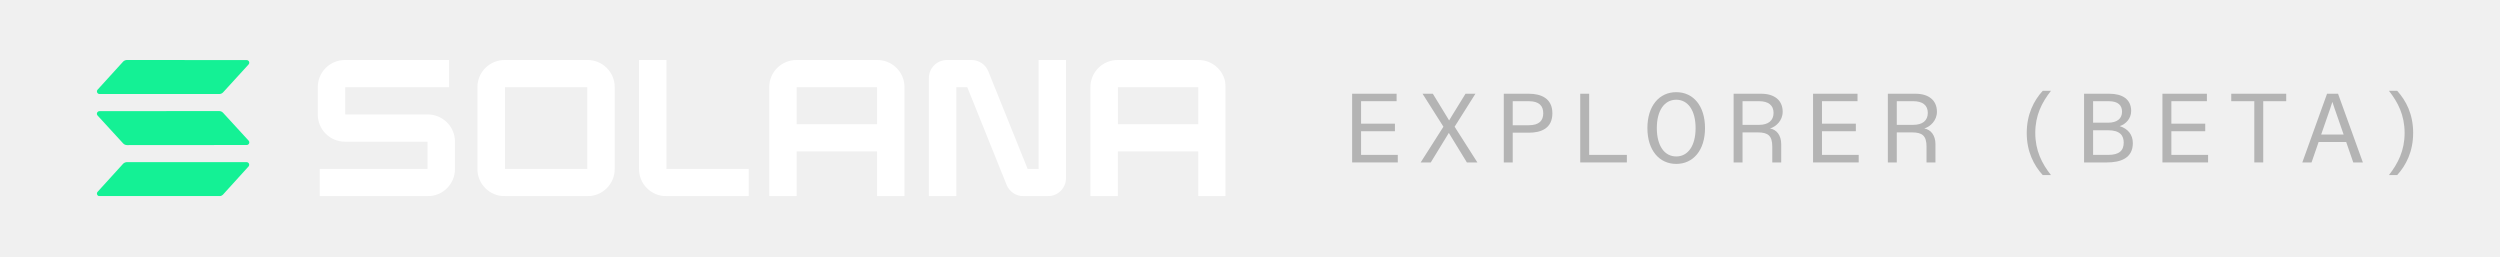
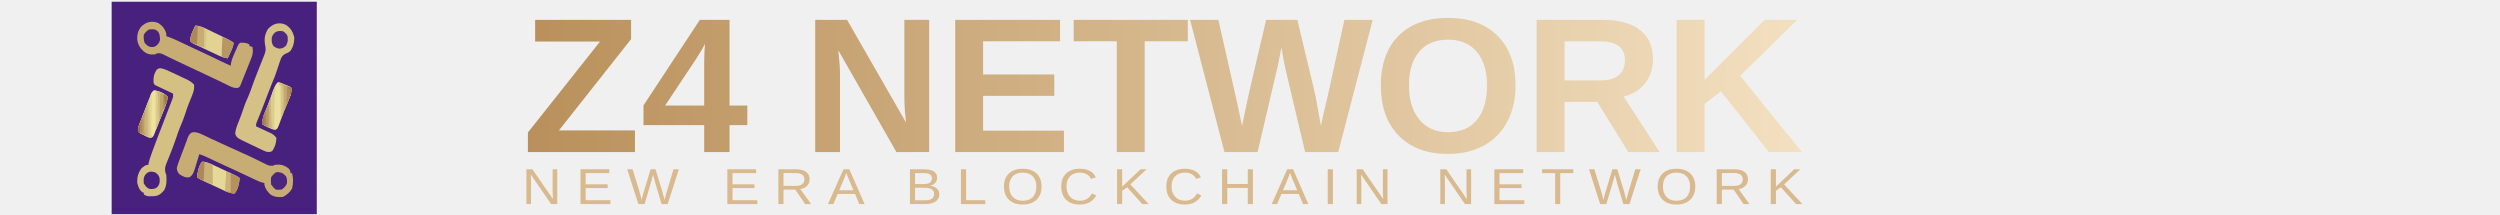
- <svg xmlns="http://www.w3.org/2000/svg" fill="none" height="79" viewBox="0 0 771 79" width="771">
-   <mask id="a" height="43" maskUnits="userSpaceOnUse" width="349" x="29" y="18">
-     <path d="m378 18.5h-349v42h349z" fill="#fff" />
-   </mask>
-   <g mask="url(#a)">
-     <g fill="#fff">
-       <path d="m131.907 35.3h-25.441v-8.4h32.027v-8.4h-32.085c-2.229 0-4.366.879-5.941 2.443-1.576 1.564-2.461 3.686-2.461 5.899v8.517c0 2.212.885 4.334 2.461 5.899 1.575 1.564 3.712 2.443 5.941 2.443h25.44v8.4h-33.237v8.4h33.296c2.228 0 4.365-.879 5.941-2.443 1.576-1.564 2.461-3.686 2.461-5.899v-8.517c0-2.212-.885-4.334-2.461-5.899-1.576-1.564-3.713-2.443-5.941-2.443z" />
-       <path d="m181.172 18.5h-25.534c-1.103 0-2.196.216-3.215.635s-1.945 1.034-2.724 1.808c-.78.775-1.398 1.694-1.82 2.706-.421 1.012-.638 2.097-.637 3.192v25.317c-.001 1.095.216 2.18.637 3.192.422 1.012 1.04 1.932 1.82 2.706.779.775 1.705 1.389 2.724 1.808s2.112.635 3.215.635h25.534c2.229 0 4.366-.879 5.941-2.443 1.576-1.564 2.461-3.686 2.461-5.899v-25.317c0-2.212-.885-4.334-2.461-5.899-1.575-1.564-3.712-2.443-5.941-2.443zm-.059 33.6h-25.381v-25.2h25.381z" />
-       <path d="m270.538 18.5h-24.9c-2.229 0-4.366.879-5.941 2.443-1.576 1.564-2.461 3.686-2.461 5.899v33.658h8.46v-13.802h24.783v13.802h8.461v-33.658c0-1.096-.216-2.181-.638-3.193s-1.041-1.932-1.822-2.707c-.78-.775-1.706-1.389-2.726-1.808s-2.113-.634-3.216-.633zm-.059 19.798h-24.783v-11.398h24.783z" />
-       <path d="m369.598 18.5h-24.894c-1.105-.002-2.199.212-3.221.63-1.021.418-1.949 1.032-2.731 1.807-.782.775-1.403 1.695-1.826 2.708s-.641 2.099-.641 3.196v33.658h8.46v-13.802h24.795v13.802h8.46v-33.658c0-2.212-.885-4.334-2.461-5.899-1.575-1.564-3.712-2.443-5.941-2.443zm-.058 19.798h-24.777v-11.398h24.777z" />
-       <path d="m320.309 52.1h-3.384l-12.127-30.1c-.415-1.033-1.132-1.918-2.059-2.542s-2.021-.958-3.141-.958h-7.532c-1.485 0-2.909.586-3.959 1.628-1.05 1.043-1.64 2.457-1.64 3.931v36.441h8.46v-33.6h3.385l12.121 30.1c.413 1.033 1.129 1.919 2.055 2.543.926.624 2.019.958 3.138.957h7.533c1.485 0 2.909-.586 3.959-1.628 1.05-1.043 1.64-2.457 1.64-3.931v-36.441h-8.461z" />
-       <path d="m205.533 18.5h-8.461v33.658c0 2.212.885 4.334 2.461 5.899 1.576 1.564 3.713 2.443 5.941 2.443h25.441v-8.4h-25.382z" />
-     </g>
-     <path clip-rule="evenodd" d="m37.954 50.525c.15-.162.332-.291.534-.382.202-.09.42-.139.641-.143h36.921c.156.002.308.049.438.135s.232.208.294.35c.062.142.081.299.056.453-.026.153-.096.295-.201.41l-7.826 8.627c-.15.162-.332.291-.534.382s-.42.139-.641.143h-36.945c-.156-.002-.308-.049-.438-.135-.13-.086-.232-.208-.294-.35-.062-.142-.081-.299-.056-.453s.096-.295.201-.41zm38.719-7.152c.105.115.175.257.201.41.026.153.006.31-.056.452-.062.142-.164.264-.294.35-.13.086-.282.133-.439.135l-36.933.029c-.221-.004-.44-.053-.641-.143-.202-.09-.383-.22-.534-.382l-7.885-8.598c-.105-.115-.175-.257-.201-.41-.026-.153-.006-.31.056-.452.062-.142.164-.264.294-.35.13-.086.282-.133.438-.135l36.933-.029c.221.004.44.053.641.143s.383.22.534.382zm-38.719-24.348c.15-.162.332-.291.534-.382.202-.09.42-.139.641-.143l36.945.029c.156.002.308.049.438.135.13.086.232.207.294.35.062.142.081.299.056.452-.026.153-.096.295-.201.41l-7.85 8.598c-.15.162-.332.291-.534.382s-.42.139-.641.143h-36.945c-.156-.002-.308-.049-.438-.135-.13-.086-.232-.208-.294-.35-.062-.142-.081-.299-.056-.453s.096-.295.201-.41z" fill="#14f195" fill-rule="evenodd" />
+ <svg xmlns="http://www.w3.org/2000/svg" width="919" height="79" viewBox="0 0 919 79" fill="none" version="1.1" id="svg21">
+   <defs id="defs21">
+     <clipPath id="clip0">
+       <rect width="349" height="42" fill="white" transform="translate(29 18.5)" id="rect21" />
+     </clipPath>
+     <linearGradient id="grad1" x1="54.135" y1="87.844" x2="146.956" y2="87.844" gradientTransform="matrix(5.042964,0,0,0.5657614,-81.14179,-45.20177)" gradientUnits="userSpaceOnUse">
+       <stop offset="0%" style="stop-color:#b9905b;stop-opacity:1" id="stop1" />
+       <stop offset="100%" style="stop-color:#f3e0c0;stop-opacity:1" id="stop2" />
+     </linearGradient>
+   </defs>
+   <g id="g44" transform="matrix(0.2752069,0,0,0.3013877,41.04551,0.648566)">
+     <path d="m 0,0 c 90.42,0 180.84,0 274,0 0,85.47 0,170.94 0,259 -90.42,0 -180.84,0 -274,0 C 0,173.53 0,88.06 0,0 Z" fill="#48217e" id="path1-6" />
+     <path d="m 0,0 c 6.31,3.884 9.282,8.061 11.305,15.207 0.106,6.243 -1.326,11.57 -5.125,16.562 -2.812,2.125 -2.812,2.125 -4.655,2.783 -3.601,1.291 -5.652,2.506 -7.664,5.83 -1.361,3.156 -2.548,6.33 -3.681,9.574 -0.803,2.179 -1.609,4.358 -2.418,6.535 -0.395,1.081 -0.791,2.161 -1.198,3.275 -1.458,3.811 -3.134,7.488 -4.855,11.187 -1.543,3.384 -2.995,6.803 -4.427,10.234 -0.266,0.637 -0.532,1.274 -0.806,1.93 -0.829,1.988 -1.656,3.976 -2.483,5.964 -4.065,9.758 -8.174,19.486 -12.551,29.109 -1.259,2.683 -1.259,2.683 -1.074,5.703 0.676,0.282 1.352,0.564 2.048,0.854 3.072,1.288 6.137,2.592 9.202,3.896 1.063,0.443 2.127,0.887 3.223,1.344 1.025,0.438 2.05,0.877 3.105,1.328 0.943,0.398 1.885,0.796 2.856,1.206 2.791,1.493 4.594,2.896 6.565,5.372 -0.101,6.231 -1.712,10.732 -5.312,15.875 -2.63,1.753 -4.556,1.375 -7.688,1.125 -2.796,-0.861 -5.432,-2.021 -8.102,-3.211 -0.759,-0.328 -1.518,-0.656 -2.3,-0.995 -2.412,-1.046 -4.818,-2.108 -7.224,-3.17 -1.625,-0.707 -3.25,-1.412 -4.875,-2.117 -17.359,-7.55 -17.359,-7.55 -19.5,-12.508 0.398,-5.515 2.616,-10.194 4.812,-15.188 2.222,-5.147 4.426,-10.258 6.25,-15.562 1.944,-5.557 4.487,-10.799 7.059,-16.086 1.523,-3.254 2.812,-6.564 4.078,-9.926 2.125,-5.607 4.435,-11.11 6.824,-16.609 0.718,-1.662 1.435,-3.324 2.152,-4.986 1.105,-2.56 2.215,-5.117 3.338,-7.669 1.1,-2.505 2.181,-5.018 3.259,-7.532 0.339,-0.759 0.679,-1.519 1.029,-2.301 1.896,-4.477 2.549,-7.287 1.198,-12.14 -1.463,-7.884 -0.571,-12.96 3.75,-19.75 C -17.254,-1.484 -8.933,-3.751 0,0 Z" fill="#d5c185" transform="translate(232.6328,28.10547)" id="path2" />
+     <path d="m 0,0 c 3.564,0.841 6.833,2.165 10.151,3.677 1.649,0.722 3.299,1.442 4.949,2.16 1.43,0.627 1.43,0.627 2.888,1.266 6.34,2.742 12.726,5.376 19.105,8.026 2.305,0.958 4.609,1.918 6.913,2.878 5.992,2.497 11.983,4.994 17.99,7.455 0.759,0.311 1.519,0.623 2.301,0.943 1.432,0.586 2.864,1.171 4.297,1.755 4.282,1.753 8.49,3.62 12.682,5.578 3.831,1.789 7.664,3.551 11.562,5.188 0.753,0.317 1.506,0.634 2.281,0.961 2.522,0.755 4.6,0.852 7.219,0.664 0.33,-0.33 0.66,-0.66 1,-1 7.697,-0.987 13.022,-0.222 19.355,4.297 1.833,1.898 2.269,3.123 2.645,5.703 0.66,0 1.32,0 2,0 1.801,6.202 1.628,12.605 0,18.812 -2.946,4.694 -7.063,7.719 -12,10.188 -6.259,0.595 -11.513,0.313 -17,-3 -3.811,-3.459 -6.592,-6.475 -7.938,-11.5 -0.021,-0.825 -0.041,-1.65 -0.062,-2.5 C 89.687,61.458 89.035,61.365 88.363,61.268 84.343,60.316 80.727,58.726 76.944,57.087 76.128,56.738 75.311,56.389 74.47,56.029 71.82,54.895 69.173,53.755 66.526,52.614 63.793,51.443 61.059,50.274 58.325,49.105 56.517,48.331 54.708,47.557 52.9,46.782 44.913,43.362 36.899,40.012 28.871,36.687 22.534,34.059 16.229,31.368 9.948,28.61 7.739,27.714 5.664,27.045 3.338,26.552 c -0.17,0.534 -0.34,1.067 -0.516,1.617 -7.501,23.06 -7.501,23.06 -12.484,26.383 -5.101,0.972 -8.64,-1.027 -13.047,-3.32 -2.762,-2.375 -3.329,-4.098 -3.953,-7.68 0.708,-2.755 1.462,-5.04 2.562,-7.625 0.282,-0.702 0.563,-1.404 0.853,-2.128 0.843,-2.09 1.711,-4.169 2.584,-6.247 0.665,-1.628 0.665,-1.628 1.344,-3.289 0.801,-1.945 1.613,-3.885 2.438,-5.82 0.86,-2.041 1.691,-4.094 2.5,-6.156 0.423,-1.067 0.846,-2.135 1.281,-3.234 0.373,-0.959 0.745,-1.918 1.129,-2.906 C -8.916,0.093 -6.531,-1.071 0,0 Z" fill="#c7ad73" transform="translate(113.6616,159.4482)" id="path3" />
+     <path d="m 0,0 c 5.309,3.21 8.61,6.953 10.434,12.934 0,0.99 0,1.98 0,3 1.137,0.347 2.274,0.694 3.445,1.051 7.667,2.558 15.021,5.924 22.43,9.137 2.364,1.021 4.729,2.04 7.093,3.059 1.549,0.668 3.099,1.336 4.648,2.005 5.78,2.494 11.575,4.948 17.384,7.373 5.521,2.309 10.989,4.7 16.422,7.211 4.809,2.172 9.696,4.162 14.578,6.164 0.119,-0.882 0.237,-1.763 0.359,-2.672 0.616,-3.201 1.503,-5.644 2.891,-8.578 0.445,-0.941 0.889,-1.882 1.348,-2.852 0.694,-1.435 0.694,-1.435 1.402,-2.898 0.679,-1.435 0.679,-1.435 1.371,-2.898 3.365,-6.97 3.365,-6.97 5.629,-8.102 4.555,-0.258 7.878,0.002 12,2 0,0.66 0,1.32 0,2 1.32,0.33 2.64,0.66 4,1 1.287,5.731 0.516,9.436 -1.859,14.656 -0.458,1.059 -0.458,1.059 -0.924,2.139 -0.973,2.242 -1.969,4.473 -2.966,6.704 -0.655,1.498 -1.309,2.997 -1.961,4.496 -1.478,3.391 -2.972,6.773 -4.476,10.153 -0.833,1.895 -1.639,3.801 -2.443,5.708 -2.038,4.674 -2.038,4.674 -4.37,6.143 -5.966,0.764 -10.407,-1.635 -15.687,-4.062 -2.064,-0.923 -4.13,-1.845 -6.195,-2.766 -1.132,-0.507 -2.264,-1.014 -3.431,-1.537 C 74.98,67.833 68.79,65.213 62.608,62.576 58.862,60.977 55.118,59.374 51.375,57.77 50.632,57.451 49.889,57.133 49.123,56.805 41.344,53.47 33.575,50.112 25.809,46.746 25.189,46.478 24.57,46.21 23.932,45.933 22.169,45.17 20.407,44.405 18.645,43.641 17.044,42.947 17.044,42.947 15.411,42.24 12.012,40.748 8.637,39.207 5.274,37.635 2.595,36.614 0.252,36.581 -2.566,36.934 c -0.33,0.33 -0.66,0.66 -1,1 C -9.892,38.797 -14.61,38.173 -19.812,34.41 -24.681,30.312 -27.327,26.532 -28.406,20.297 -28.804,14.43 -27.516,9.7 -23.879,5.059 -17.637,-1.408 -8.377,-3.481 0,0 Z" fill="#c7ad74" transform="translate(62.56641,26.06641)" id="path4" />
+     <path d="m 0,0 c 4.271,0.924 7.993,2.329 11.987,4.066 0.755,0.322 1.51,0.644 2.288,0.976 1.587,0.679 3.172,1.363 4.755,2.05 2.413,1.046 4.833,2.074 7.254,3.101 1.547,0.665 3.094,1.331 4.641,1.998 1.077,0.456 1.077,0.456 2.175,0.922 4.035,1.767 7.582,3.535 10.723,6.715 1.204,6.11 -2.274,12.753 -4.75,18.188 -0.735,1.672 -1.467,3.345 -2.195,5.02 -0.532,1.221 -0.532,1.221 -1.075,2.467 -1.345,3.193 -2.481,6.422 -3.604,9.701 -1.937,5.597 -4.297,10.862 -6.836,16.207 -2.002,4.445 -3.682,8.979 -5.364,13.553 -2.82,7.661 -5.966,15.167 -9.301,22.619 -0.556,1.266 -0.556,1.266 -1.124,2.557 -0.737,1.678 -1.486,3.35 -2.249,5.016 -2.017,4.624 -3.056,7.642 -1.502,12.673 0.33,0.66 0.66,1.32 1,2 0.546,6.924 0.715,13.009 -3,19 -4.287,4.556 -7.572,6.8 -13.875,7.168 -1.031,0.006 -2.062,0.013 -3.125,0.019 -1.031,0.014 -2.062,0.028 -3.125,0.043 -2.84,-0.228 -4.466,-0.765 -6.875,-2.23 0,-0.66 0,-1.32 0,-2 -0.578,-0.186 -1.155,-0.371 -1.75,-0.562 -4.331,-2.767 -5.908,-7.094 -7.125,-11.875 -0.24,-6.83 1.419,-12.264 5.875,-17.562 5.553,-4 5.553,-4 9,-4 0.098,-0.648 0.196,-1.297 0.297,-1.965 0.934,-4.033 2.427,-7.756 3.953,-11.598 0.431,-1.103 0.431,-1.103 0.871,-2.229 C -8.389,92.708 -4.461,83.485 -0.561,74.252 1.213,70.048 2.979,65.841 4.745,61.634 c 0.933,-2.22 1.869,-4.439 2.808,-6.656 1.364,-3.224 2.718,-6.453 4.071,-9.682 0.422,-0.992 0.844,-1.983 1.278,-3.005 0.384,-0.922 0.769,-1.844 1.164,-2.794 0.34,-0.808 0.68,-1.615 1.031,-2.447 0.933,-2.467 0.933,-2.467 0.726,-6.223 C 15.071,30.505 14.319,30.182 13.544,29.849 10.155,28.39 6.77,26.922 3.385,25.452 2.201,24.945 1.017,24.437 -0.203,23.913 -1.327,23.423 -2.452,22.934 -3.611,22.429 c -1.042,-0.45 -2.084,-0.901 -3.158,-1.365 -2.408,-1.237 -2.408,-1.237 -3.408,-3.237 -0.54,-6.258 0.345,-10.792 4,-16 3,-2 3,-2 6.177,-1.827 z" fill="#d5c083" transform="translate(66.17725,81.17261)" id="path5" />
+     <path d="m 0,0 c 3.713,0.635 7.187,2.151 10.688,3.5 1.159,0.443 2.318,0.887 3.512,1.344 C 17,6 17,6 18,7 c 0.875,6.183 -1.93,11.092 -4.438,16.562 -0.921,2.045 -1.84,4.091 -2.758,6.137 -0.468,1.039 -0.937,2.079 -1.419,3.15 -1.353,3.077 -2.628,6.175 -3.878,9.295 -0.391,0.964 -0.783,1.928 -1.186,2.922 -0.744,1.843 -1.474,3.691 -2.189,5.545 C -0.34,56.643 -0.34,56.643 -3.309,58.25 -6.951,57.912 -9.975,56.654 -13.25,55.125 -14.205,54.702 -14.205,54.702 -15.18,54.27 -19.809,52.191 -19.809,52.191 -21,51 -20.776,44.95 -19.066,40.541 -16.457,35.121 -14.829,31.633 -13.403,28.082 -12,24.5 -3.846,3.846 -3.846,3.846 0,0 Z" fill="#ebdf9d" transform="translate(222,98)" id="path6" />
+     <path d="m 0,0 c 5.911,0.54 10.64,2.304 16.039,4.711 0.844,0.369 1.688,0.738 2.557,1.118 1.775,0.778 3.548,1.56 5.32,2.345 2.704,1.199 5.413,2.385 8.123,3.568 1.729,0.76 3.459,1.52 5.188,2.281 1.208,0.53 1.208,0.53 2.44,1.07 C 43.61,16.847 47.357,18.664 51,21 c -0.618,4.553 -2.468,8.285 -4.562,12.312 -0.329,0.645 -0.659,1.29 -0.998,1.955 C 44.632,36.848 43.817,38.424 43,40 37.288,39.398 32.51,37.296 27.297,35.035 26.378,34.642 25.459,34.248 24.512,33.843 22.578,33.013 20.645,32.18 18.713,31.344 15.75,30.062 12.782,28.793 9.812,27.525 7.932,26.717 6.052,25.908 4.172,25.098 3.282,24.717 2.393,24.337 1.476,23.945 0.655,23.588 -0.166,23.231 -1.013,22.864 -1.736,22.551 -2.46,22.239 -3.205,21.917 -5,21 -5,21 -7,19 -7,11.906 -3.283,6.114 0,0 Z" fill="#e2d393" transform="translate(112,29)" id="path7" />
+     <path d="M 0,0 C 6.437,0.339 14.413,3.413 19,8 17.664,18.409 10.807,29.929 6.812,39.562 6.385,40.597 5.957,41.632 5.516,42.698 4.361,45.473 3.185,48.238 2,51 1.488,52.205 0.976,53.411 0.449,54.652 -1,57 -1,57 -2.863,57.728 -6.495,58.191 -9.488,56.344 -12.688,54.812 c -1.034,-0.457 -1.034,-0.457 -2.088,-0.924 -4.993,-2.342 -4.993,-2.342 -6.014,-4.752 -0.251,-2.553 0.201,-3.916 1.189,-6.275 0.331,-0.804 0.661,-1.609 1.002,-2.438 0.368,-0.86 0.735,-1.721 1.114,-2.608 0.557,-1.339 0.557,-1.339 1.126,-2.705 0.788,-1.888 1.582,-3.773 2.381,-5.656 1.219,-2.874 2.422,-5.755 3.622,-8.637 0.769,-1.834 1.538,-3.668 2.309,-5.502 0.36,-0.858 0.719,-1.717 1.089,-2.601 C -2.699,2.699 -2.699,2.699 0,0 Z" fill="#eee39e" transform="translate(56,108)" id="path8" />
+     <path d="m 0,0 c 5.962,0.276 10.905,2.389 16.328,4.746 1.306,0.557 1.306,0.557 2.639,1.125 1.83,0.782 3.659,1.568 5.486,2.358 2.798,1.209 5.602,2.406 8.406,3.601 1.782,0.763 3.563,1.527 5.344,2.291 1.256,0.538 1.256,0.538 2.538,1.086 0.778,0.337 1.556,0.674 2.358,1.021 0.683,0.295 1.366,0.589 2.069,0.893 C 47,18 47,18 50,20 49.427,26.59 47.797,34.203 43,39 37.038,38.724 32.095,36.611 26.672,34.254 25.801,33.883 24.93,33.512 24.033,33.129 22.203,32.347 20.374,31.561 18.547,30.771 15.749,29.562 12.945,28.365 10.141,27.17 8.359,26.407 6.578,25.643 4.797,24.879 3.959,24.521 3.122,24.162 2.259,23.793 1.481,23.456 0.703,23.119 -0.099,22.772 -0.781,22.477 -1.464,22.183 -2.168,21.879 -4,21 -4,21 -7,19 -6.324,12.745 -4.55,4.55 0,0 Z" fill="#e6d896" transform="translate(121,195)" id="path9" />
+     <path d="m 0,0 c 5.509,0.324 8.716,1.736 14,4 0,7.92 0,15.84 0,24 C 8.281,26.094 3.641,24.504 -1.562,21.812 -2.595,21.283 -3.628,20.753 -4.691,20.207 -5.453,19.809 -6.215,19.41 -7,19 -6.409,14.88 -5.493,11.158 -4.062,7.25 -3.723,6.306 -3.384,5.363 -3.035,4.391 -2,2 -2,2 0,0 Z" fill="#cab177" transform="translate(121,195)" id="path10" />
+     <path d="M 0,0 C 0.33,0 0.66,0 1,0 1.02,1.251 1.04,2.503 1.06,3.792 1.136,8.436 1.225,13.081 1.317,17.725 c 0.038,2.01 0.073,4.019 0.104,6.029 0.046,2.89 0.104,5.779 0.164,8.668 0.012,0.898 0.023,1.796 0.035,2.721 0.02,0.841 0.04,1.681 0.06,2.547 0.013,0.737 0.027,1.474 0.04,2.234 C 2.038,42.285 2.833,43.939 4,46 -0.227,47.409 -2.807,45.617 -6.625,43.812 -7.319,43.508 -8.012,43.203 -8.727,42.889 -13.778,40.536 -13.778,40.536 -14.784,38.113 c -0.383,-3.739 1.505,-7.013 2.967,-10.378 0.334,-0.793 0.669,-1.587 1.013,-2.404 1.07,-2.531 2.155,-5.056 3.241,-7.58 0.728,-1.716 1.455,-3.432 2.182,-5.148 C -3.599,8.396 -1.803,4.196 0,0 Z" fill="#d9c687" transform="translate(50,119)" id="path11" />
+     <path d="m 0,0 c 6.518,0.528 14.324,3.324 19,8 -0.458,3.662 -2.184,7.105 -3.562,10.5 -0.535,1.324 -1.07,2.648 -1.605,3.973 -0.291,0.717 -0.581,1.434 -0.88,2.172 C 11.163,29.071 9.396,33.505 7.625,37.938 6.93,39.676 6.234,41.414 5.539,43.152 5.242,43.895 4.945,44.637 4.639,45.402 4.428,45.929 4.217,46.457 4,47 3.67,47 3.34,47 3,47 3,31.82 3,16.64 3,1 2.01,0.67 1.02,0.34 0,0 Z" fill="#d6c283" transform="translate(56,108)" id="path12" />
+     <path d="m 0,0 c 4.513,0.434 7.729,1.292 12,3 0,7.92 0,15.84 0,24 C 7.637,26.127 4.289,25.023 0.25,23.25 -0.9,22.76 -2.05,22.27 -3.234,21.766 -6,20 -6,20 -7.07,17.75 -6.975,14.022 -5.676,11.072 -4.125,7.75 -3.702,6.795 -3.702,6.795 -3.27,5.82 -1.191,1.191 -1.191,1.191 0,0 Z" fill="#c7ad73" transform="translate(112,29)" id="path13" />
+     <path d="m 0,0 c 4.836,0.322 7.133,1.689 10.562,5 1.758,3.332 1.7,5.533 1.188,9.25 -1.79,2.97 -3.85,5.425 -7,7 -5.154,0.507 -5.154,0.507 -8,0 -2.938,-2.438 -2.938,-2.438 -5,-5 -0.33,-0.33 -0.66,-0.66 -1,-1 -0.442,-3.054 -0.482,-5.951 0,-9 2.438,-3 2.438,-3 5,-5 1,-1 1,-1 4.25,-1.25 z" fill="#4c257e" transform="translate(222.25,207.75)" id="path14" />
+     <path d="m 0,0 c 2.87,1.794 4.491,2.983 6,6 0.497,4.974 0.545,7.063 -2,11.438 -3.227,2.757 -4.875,3.512 -9.004,3.738 C -8.186,20.896 -10.371,19.752 -13,18 -15.471,14.294 -15.554,11.298 -15,7 -11.816,0.025 -7.137,-1.052 0,0 Z" fill="#4f297f" transform="translate(229,36)" id="path15" />
+     <path d="m 0,0 c 4.096,0.059 5,0.243 8.375,2.875 2.211,3.332 2.588,6.498 2.375,10.441 -0.808,3.426 -2.774,5.044 -5.5,7.121 -2.918,1.459 -4.747,1.368 -8,1 -2.931,-1.172 -4.999,-2.546 -7,-5 -1.206,-3.421 -1.531,-6.409 -1,-10 2.375,-3.062 2.375,-3.062 5,-5 C -4.107,-0.205 -2.26,0.11 0,0 Z" fill="#4a227c" transform="translate(53.75,33.5625)" id="path16" />
+     <path d="M 0,0 C 3.62,1.423 3.62,1.423 7.312,2.875 8.068,3.17 8.824,3.465 9.603,3.769 12.644,4.975 15.268,6.179 18,8 17.427,14.59 15.797,22.203 11,27 6.458,26.657 3.285,25.714 -1,24 -0.67,16.08 -0.34,8.16 0,0 Z" fill="#b4915d" transform="translate(153,207)" id="path17" />
+     <path d="m 0,0 c 3.352,2.186 4.727,3.181 6,7 0.389,4.2 0.459,6.296 -1.875,9.875 -2.844,2.844 -4.514,3.329 -8.438,3.5 C -8.184,20.356 -8.817,20.149 -12,17.562 -12.66,16.717 -13.32,15.871 -14,15 -14.33,14.67 -14.66,14.34 -15,14 -15.478,9.298 -15.729,6.326 -12.688,2.562 -8.408,-1.518 -5.597,-1.254 0,0 Z" fill="#49217c" transform="translate(58,208)" id="path18" />
+     <path d="m 0,0 c 3.706,0.805 7.153,2.138 10.688,3.5 1.159,0.443 2.318,0.887 3.512,1.344 C 17,6 17,6 18,7 c 0.309,4.381 -0.288,7.388 -2.082,11.371 -0.438,0.987 -0.875,1.974 -1.326,2.99 -0.463,1.015 -0.927,2.03 -1.404,3.076 -0.452,1.011 -0.904,2.023 -1.369,3.064 -0.874,1.955 -1.751,3.909 -2.633,5.861 C 7.749,36.559 6.366,39.774 5,43 4.67,43 4.34,43 4,43 4,30.13 4,17.26 4,4 3.34,4 2.68,4 2,4 2,3.01 2,2.02 2,1 1.34,0.67 0.68,0.34 0,0 Z" fill="#ceb77d" transform="translate(222,98)" id="path19" />
+     <path d="m 0,0 c 2.905,2.905 2.354,5.954 2.414,9.852 0.019,0.774 0.039,1.548 0.059,2.346 0.06,2.476 0.106,4.952 0.152,7.428 0.038,1.677 0.077,3.354 0.117,5.031 C 2.838,28.771 2.922,32.885 3,37 1.563,36.539 0.127,36.073 -1.309,35.605 -2.108,35.347 -2.908,35.088 -3.732,34.821 -6.386,33.86 -8.666,32.581 -11,31 -10.655,24.91 -9.046,20.444 -6.41,14.965 -4.078,10.06 -2.06,5.023 0,0 Z" fill="#cdb57b" transform="translate(212,118)" id="path20" />
+     <path d="M 0,0 C 1.939,0.788 3.876,1.58 5.812,2.375 6.891,2.816 7.97,3.257 9.082,3.711 12,5 12,5 15,7 14.382,11.553 12.532,15.285 10.438,19.312 9.943,20.28 9.943,20.28 9.439,21.268 8.632,22.848 7.817,24.424 7,26 1.25,25.25 1.25,25.25 -1,23 -1.135,20.662 -1.135,20.662 -0.977,17.773 -0.925,16.742 -0.873,15.711 -0.82,14.648 -0.756,13.568 -0.691,12.488 -0.625,11.375 -0.568,10.287 -0.512,9.199 -0.453,8.078 -0.311,5.385 -0.16,2.692 0,0 Z" fill="#b79662" transform="translate(148,43)" id="path21" />
+     <path d="M 0,0 C 1.294,0.451 2.585,0.911 3.875,1.375 4.954,1.758 4.954,1.758 6.055,2.148 8,3 8,3 10,5 9.542,8.919 7.611,12.616 6.125,16.25 5.583,17.59 5.041,18.929 4.5,20.27 4.241,20.911 3.982,21.552 3.715,22.213 2.418,25.454 1.204,28.723 0,32 c -0.33,0 -0.66,0 -1,0 -0.029,-4.396 -0.047,-8.792 -0.062,-13.188 -0.008,-1.246 -0.017,-2.492 -0.025,-3.775 -0.003,-1.202 -0.006,-2.404 -0.01,-3.643 C -1.103,10.29 -1.108,9.185 -1.114,8.046 -1.009,5.242 -0.641,2.726 0,0 Z" fill="#c1a56c" transform="translate(65,111)" id="path22" />
+     <path d="M 0,0 C 4.95,1.98 4.95,1.98 10,4 10.632,10.024 8.393,14.506 6,19.875 5.618,20.754 5.237,21.633 4.844,22.539 3.905,24.697 2.957,26.85 2,29 1.67,29 1.34,29 1,29 0.83,25.667 0.665,22.333 0.5,19 0.452,18.065 0.405,17.131 0.355,16.168 0.091,10.77 -0.051,5.404 0,0 Z" fill="#c3a76e" transform="translate(230,101)" id="path23" />
+     <path d="m 0,0 c 1.125,3.75 1.125,3.75 0,6 -0.085,1.959 -0.107,3.922 -0.098,5.883 0.003,1.167 0.006,2.333 0.01,3.535 0.008,1.223 0.017,2.447 0.025,3.707 0.005,1.231 0.009,2.462 0.014,3.73 C -0.037,25.904 -0.021,28.952 0,32 -1.486,31.435 -2.964,30.848 -4.438,30.25 -5.261,29.925 -6.085,29.6 -6.934,29.266 -9,28 -9,28 -9.916,26.212 -10.032,23.169 -9.113,21.152 -7.91,18.359 -7.456,17.289 -7.001,16.22 -6.533,15.117 -6.048,14.006 -5.563,12.895 -5.062,11.75 -4.34,10.06 -4.34,10.06 -3.604,8.336 -2.412,5.553 -1.211,2.775 0,0 Z" fill="#bb9d67" transform="translate(45,131)" id="path24" />
+     <path d="M 0,0 C 0.562,1.938 0.562,1.938 1,4 0.67,4.33 0.34,4.66 0,5 c -0.122,1.473 -0.178,2.951 -0.205,4.428 -0.02,0.941 -0.04,1.882 -0.06,2.851 -0.017,1.023 -0.033,2.046 -0.051,3.1 -0.021,1.042 -0.042,2.084 -0.063,3.157 -0.066,3.342 -0.124,6.684 -0.183,10.027 -0.043,2.26 -0.087,4.52 -0.131,6.779 C -0.801,40.894 -0.902,46.447 -1,52 -1.99,51.34 -2.98,50.68 -4,50 -4.401,47.154 -4.609,44.519 -4.688,41.66 -4.717,40.823 -4.747,39.987 -4.778,39.125 -4.836,37.347 -4.886,35.569 -4.928,33.791 -4.999,31.103 -5.113,28.419 -5.23,25.732 -5.551,16.11 -5.398,8.394 0,0 Z" fill="#dccc8e" transform="translate(218,104)" id="path25" />
+     <path d="M 0,0 C 1.98,0.66 3.96,1.32 6,2 6,9.59 6,17.18 6,25 3.69,24.67 1.38,24.34 -1,24 -0.67,16.08 -0.34,8.16 0,0 Z" fill="#ccb378" transform="translate(153,207)" id="path26" />
+     <path d="M 0,0 C 0.99,0 1.98,0 3,0 2.67,7.59 2.34,15.18 2,23 -4,21 -4,21 -7,19 -6.324,12.745 -4.55,4.55 0,0 Z" fill="#ad8856" transform="translate(121,195)" id="path27" />
+     <path d="M 0,0 C 0.99,0.33 1.98,0.66 3,1 2.67,8.26 2.34,15.52 2,23 -5,21 -5,21 -7,19 -7,11.906 -3.283,6.114 0,0 Z" fill="#ac8757" transform="translate(112,29)" id="path28" />
+     <path d="M 0,0 C 0.33,0 0.66,0 1,0 1,9.24 1,18.48 1,28 -7,25 -7,25 -8,24 -7.77,17.799 -5.949,13.172 -3.254,7.613 -2.053,5.111 -1.002,2.587 0,0 Z" fill="#ba9b68" transform="translate(209,125)" id="path29" />
+     <path d="M 0,0 C 0.33,0 0.66,0 1,0 1,12.54 1,25.08 1,38 0.01,37.67 -0.98,37.34 -2,37 -3.999,33.003 -3.229,27.956 -3.25,23.562 -3.271,22.519 -3.291,21.476 -3.312,20.4 -3.349,13.148 -2.269,6.885 0,0 Z m -2,33 c 1,2 1,2 1,2 z" fill="#ccb478" transform="translate(47,126)" id="path30" />
+     <path d="M 0,0 C 0.33,0 0.66,0 1,0 0.908,7.084 0.801,14.168 0.683,21.252 0.644,23.664 0.609,26.075 0.578,28.487 0.533,31.947 0.475,35.407 0.414,38.867 0.403,39.951 0.391,41.034 0.379,42.15 0.359,43.151 0.339,44.152 0.319,45.183 0.306,46.067 0.292,46.951 0.278,47.861 0,50 0,50 -2,52 -2.051,45.559 -2.086,39.118 -2.11,32.676 c -0.01,-2.19 -0.024,-4.38 -0.041,-6.57 -0.024,-3.153 -0.036,-6.305 -0.044,-9.458 -0.01,-0.975 -0.021,-1.95 -0.031,-2.955 C -2.227,8.718 -1.973,4.663 0,0 Z" fill="#e6d897" transform="translate(53,111)" id="path31" />
+     <path d="M 0,0 C 2.475,0.495 2.475,0.495 5,1 6.421,6.684 6.306,12.256 5.438,18 4.951,21.425 5.277,24.415 5.801,27.844 6.175,31.893 5.849,36.026 5,40 4.34,40.66 3.68,41.32 3,42 3,28.47 3,14.94 3,1 2.01,0.67 1.02,0.34 0,0 Z" fill="#ddcc8c" transform="translate(56,108)" id="path32" />
+     <path d="m 0,0 c 1.875,0.312 1.875,0.312 4,1 5.105,7.658 3.023,20.352 2.688,29.25 -0.035,1.024 -0.069,2.049 -0.105,3.104 -0.044,0.961 -0.088,1.921 -0.134,2.911 -0.038,0.864 -0.076,1.728 -0.115,2.618 C 6,41 6,41 4,43 4,30.13 4,17.26 4,4 3.34,4 2.68,4 2,4 2,3.01 2,2.02 2,1 1.34,0.67 0.68,0.34 0,0 Z" fill="#d7c589" transform="translate(222,98)" id="path33" />
+     <path d="M 0,0 C 1.98,0.66 3.96,1.32 6,2 6.376,7.098 5.108,10.826 3,15.375 2.714,16.016 2.428,16.656 2.133,17.316 1.432,18.882 0.717,20.442 0,22 -1.14,18.579 -0.707,17.457 0,14 0.067,11.563 0.085,9.125 0.062,6.688 0.049,4.806 0.049,4.806 0.035,2.887 0.024,1.934 0.012,0.981 0,0 Z" fill="#b2905e" transform="translate(234,103)" id="path34" />
+     <path d="M 0,0 C 0.33,0 0.66,0 1,0 1,5.94 1,11.88 1,18 -4,16 -4,16 -4.965,14.266 -5.015,11.01 -3.881,8.709 -2.562,5.75 -2.089,4.672 -1.616,3.595 -1.129,2.484 -0.756,1.665 -0.384,0.845 0,0 Z" fill="#ae8a56" transform="translate(40,143)" id="path35" />
+     <path d="M 0,0 C 4,1 4,1 6,3 5.53,6.372 4.112,9.567 2.938,12.75 2.575,13.735 2.213,14.72 1.84,15.734 1.563,16.482 1.286,17.23 1,18 0.67,18 0.34,18 0,18 0,12.06 0,6.12 0,0 Z" fill="#b18e5a" transform="translate(69,113)" id="path36" />
+     <path d="M 0,0 C 0.33,0 0.66,0 1,0 1.33,5.94 1.66,11.88 2,18 0.02,17.01 -1.96,16.02 -4,15 -3.503,9.339 -2.455,5.123 0,0 Z" fill="#ac895c" transform="translate(205,134)" id="path37" />
+     <path d="M 0,0 C 0.33,0 0.66,0 1,0 1.02,1.251 1.04,2.503 1.06,3.792 1.136,8.436 1.225,13.081 1.317,17.725 c 0.038,2.01 0.073,4.019 0.104,6.029 0.046,2.89 0.104,5.779 0.164,8.668 0.012,0.898 0.023,1.796 0.035,2.721 0.02,0.841 0.04,1.681 0.06,2.547 0.013,0.737 0.027,1.474 0.04,2.234 C 2.038,42.285 2.833,43.939 4,46 2.515,46.495 2.515,46.495 1,47 0,46 0,46 -0.12,44.133 c 0.002,-0.815 0.004,-1.63 0.007,-2.47 7.553e-5,-0.921 1.5106e-4,-1.842 2.2888e-4,-2.791 0.005,-1.001 0.01,-2.002 0.016,-3.033 0.001,-1.02 0.003,-2.039 0.004,-3.09 0.006,-3.271 0.018,-6.542 0.031,-9.813 0.005,-2.212 0.01,-4.423 0.014,-6.635 C -0.038,10.868 -0.021,5.434 0,0 Z" fill="#decd90" transform="translate(50,119)" id="path38" />
+     <path d="M 0,0 C 1.98,0.99 1.98,0.99 4,2 3.67,2.66 3.34,3.32 3,4 2.849,5.52 2.751,7.045 2.684,8.57 2.642,9.466 2.6,10.362 2.557,11.285 2.498,12.691 2.498,12.691 2.438,14.125 2.394,15.07 2.351,16.015 2.307,16.988 2.2,19.325 2.098,21.663 2,24 1.34,24 0.68,24 0,24 0,16.08 0,8.16 0,0 Z" fill="#dac789" transform="translate(124,33)" id="path39" />
+     <path d="M 0,0 C 1.98,0.99 1.98,0.99 4,2 3.67,12.89 3.34,23.78 3,35 2.67,35 2.34,35 2,35 1.975,34.117 1.95,33.235 1.924,32.325 1.829,29.036 1.729,25.747 1.628,22.457 1.585,21.036 1.543,19.616 1.503,18.195 1.445,16.147 1.381,14.099 1.316,12.051 1.28,10.82 1.243,9.589 1.205,8.322 1.027,5.442 0.654,2.804 0,0 Z" fill="#ceb77b" transform="translate(61,109)" id="path40" />
+     <path d="M 0,0 C 4,2 4,2 4.938,3.75 5.029,7.038 3.596,9.19 2,12 1.67,12 1.34,12 1,12 0.67,8.04 0.34,4.08 0,0 Z" fill="#a27b50" transform="translate(70,113)" id="path41" />
+     <path d="M 0,0 C 0.33,0 0.66,0 1,0 1,3.3 1,6.6 1,10 0.01,9.67 -0.98,9.34 -2,9 -1.125,1.125 -1.125,1.125 0,0 Z" fill="#a07851" transform="translate(203,140)" id="path42" />
+     <path d="M 0,0 C 0.33,0 0.66,0 1,0 1,3.3 1,6.6 1,10 0.01,9.34 -0.98,8.68 -2,8 -1.477,5.237 -0.891,2.674 0,0 Z" fill="#986f4d" transform="translate(37,150)" id="path43" />
+     <path d="M 0,0 C 1.32,0.33 2.64,0.66 4,1 4.125,3.875 4.125,3.875 4,7 3.34,7.66 2.68,8.32 2,9 2,6.69 2,4.38 2,2 1.34,2 0.68,2 0,2 0,1.34 0,0.68 0,0 Z" fill="#a17a53" transform="translate(236,104)" id="path44" />
  </g>
-   <g fill="#b4b4b4">
-     <path d="m431.075 50.096v-2.331h-11.321v-7.295h10.443v-2.331h-10.443v-6.931h10.957v-2.3h-13.711v21.188z" />
-     <path d="m441.249 50.096 4.721-7.718c.303-.484.575-.908.848-1.392l.847 1.392 4.722 7.718h3.239l-7.022-11.018 6.416-10.17h-3.057l-4.025 6.538c-.363.605-.696 1.18-1.029 1.695-.333-.515-.697-1.12-1.029-1.695l-3.996-6.538h-3.178l6.447 10.17-7.022 11.018z" />
-     <path d="m466.525 50.096v-9.171h4.964c3.844 0 7.264-1.362 7.264-5.993 0-4.661-3.572-6.023-7.264-6.023h-7.719v21.188zm0-18.887h4.933c3.239 0 4.48 1.453 4.48 3.723 0 2.24-1.241 3.693-4.48 3.693h-4.933z" />
-     <path d="m501.723 50.096v-2.331h-11.623v-18.857h-2.754v21.188z" />
-     <path d="m516.958 50.55c5.237 0 8.869-4.207 8.869-11.048 0-6.84-3.602-11.078-8.869-11.078-5.266 0-8.899 4.237-8.899 11.078 0 6.841 3.663 11.048 8.899 11.048zm0-2.3c-3.632 0-5.993-3.269-5.993-8.747 0-5.509 2.391-8.747 5.993-8.747 3.572 0 5.963 3.239 5.963 8.747 0 5.479-2.361 8.747-5.963 8.747z" />
-     <path d="m537.398 50.096v-9.262h4.722c3.148 0 4.45 1.029 4.45 4.389v4.873h2.755v-5.63c0-2.785-1.453-4.51-3.451-4.843 1.907-.575 3.905-2.482 3.905-5.146 0-3.572-2.573-5.569-6.629-5.569h-8.505v21.188zm0-18.887h5.086c2.846 0 4.48 1.211 4.48 3.602 0 2.391-1.634 3.693-4.48 3.693h-5.086z" />
-     <path d="m573.221 50.096v-2.331h-11.32v-7.295h10.443v-2.331h-10.443v-6.931h10.956v-2.3h-13.711v21.188z" />
-     <path d="m584.97 50.096v-9.262h4.721c3.148 0 4.45 1.029 4.45 4.389v4.873h2.754v-5.63c0-2.785-1.453-4.51-3.45-4.843 1.906-.575 3.904-2.482 3.904-5.146 0-3.572-2.573-5.569-6.629-5.569h-8.505v21.188zm0-18.887h5.085c2.845 0 4.479 1.211 4.479 3.602 0 2.391-1.634 3.693-4.479 3.693h-5.085z" />
-     <path d="m632.523 54c-2.815-3.572-4.843-7.567-4.843-13.015s2.028-9.383 4.843-12.985h-2.543c-2.754 3.027-4.933 7.264-4.933 13.015 0 5.751 2.179 9.958 4.933 12.985z" />
-     <path d="m649.747 50.096c4.146 0 8.021-1.241 8.021-5.963 0-2.633-1.544-4.449-4.056-5.236 1.907-.605 3.541-2.361 3.541-4.661 0-3.662-2.754-5.327-6.719-5.327h-7.809v21.188zm-4.238-18.887h4.843c2.966 0 4.086 1.362 4.086 3.239 0 2.149-1.543 3.39-4.298 3.39h-4.631zm0 8.959h4.571c3.753 0 4.873 1.635 4.873 3.814 0 2.512-1.453 3.783-4.752 3.783h-4.692z" />
-     <path d="m680.971 50.096v-2.331h-11.32v-7.295h10.443v-2.331h-10.443v-6.931h10.956v-2.3h-13.711v21.188z" />
-     <path d="m697.984 50.096v-18.887h7.083v-2.3h-16.95v2.3h7.113v18.887z" />
-     <path d="m728.71 50.096-7.657-21.188h-3.39l-7.628 21.188h2.845l2.18-6.296h8.505l2.179 6.296zm-10.079-16.617c.242-.727.454-1.362.666-2.058l.696 2.058 2.785 8.021h-6.932z" />
-     <path d="m736.74 28c2.815 3.572 4.843 7.537 4.843 13.015 0 5.418-2.028 9.383-4.843 12.985h2.543c2.754-3.027 4.933-7.264 4.933-13.015 0-5.781-2.179-9.958-4.933-12.985z" />
-   </g>
+   <text x="425.593" y="56.145" font-size="70.943px" font-weight="bold" fill="url(#grad1)" font-family="Arial" text-anchor="middle" id="text2" style="fill:url(#grad1);stroke-width:1.689" transform="scale(1.004444,0.9955752)">Z4 NETWORK</text>
+   <text x="409.132" y="78.355" font-size="19.422px" fill="#d9b98e" font-family="Arial" letter-spacing="5" text-anchor="middle" id="text3" transform="scale(1.044472,0.9574211)" style="stroke-width:1.214">NEW ERA BLOCKCHAIN NETWORK</text>
</svg>
